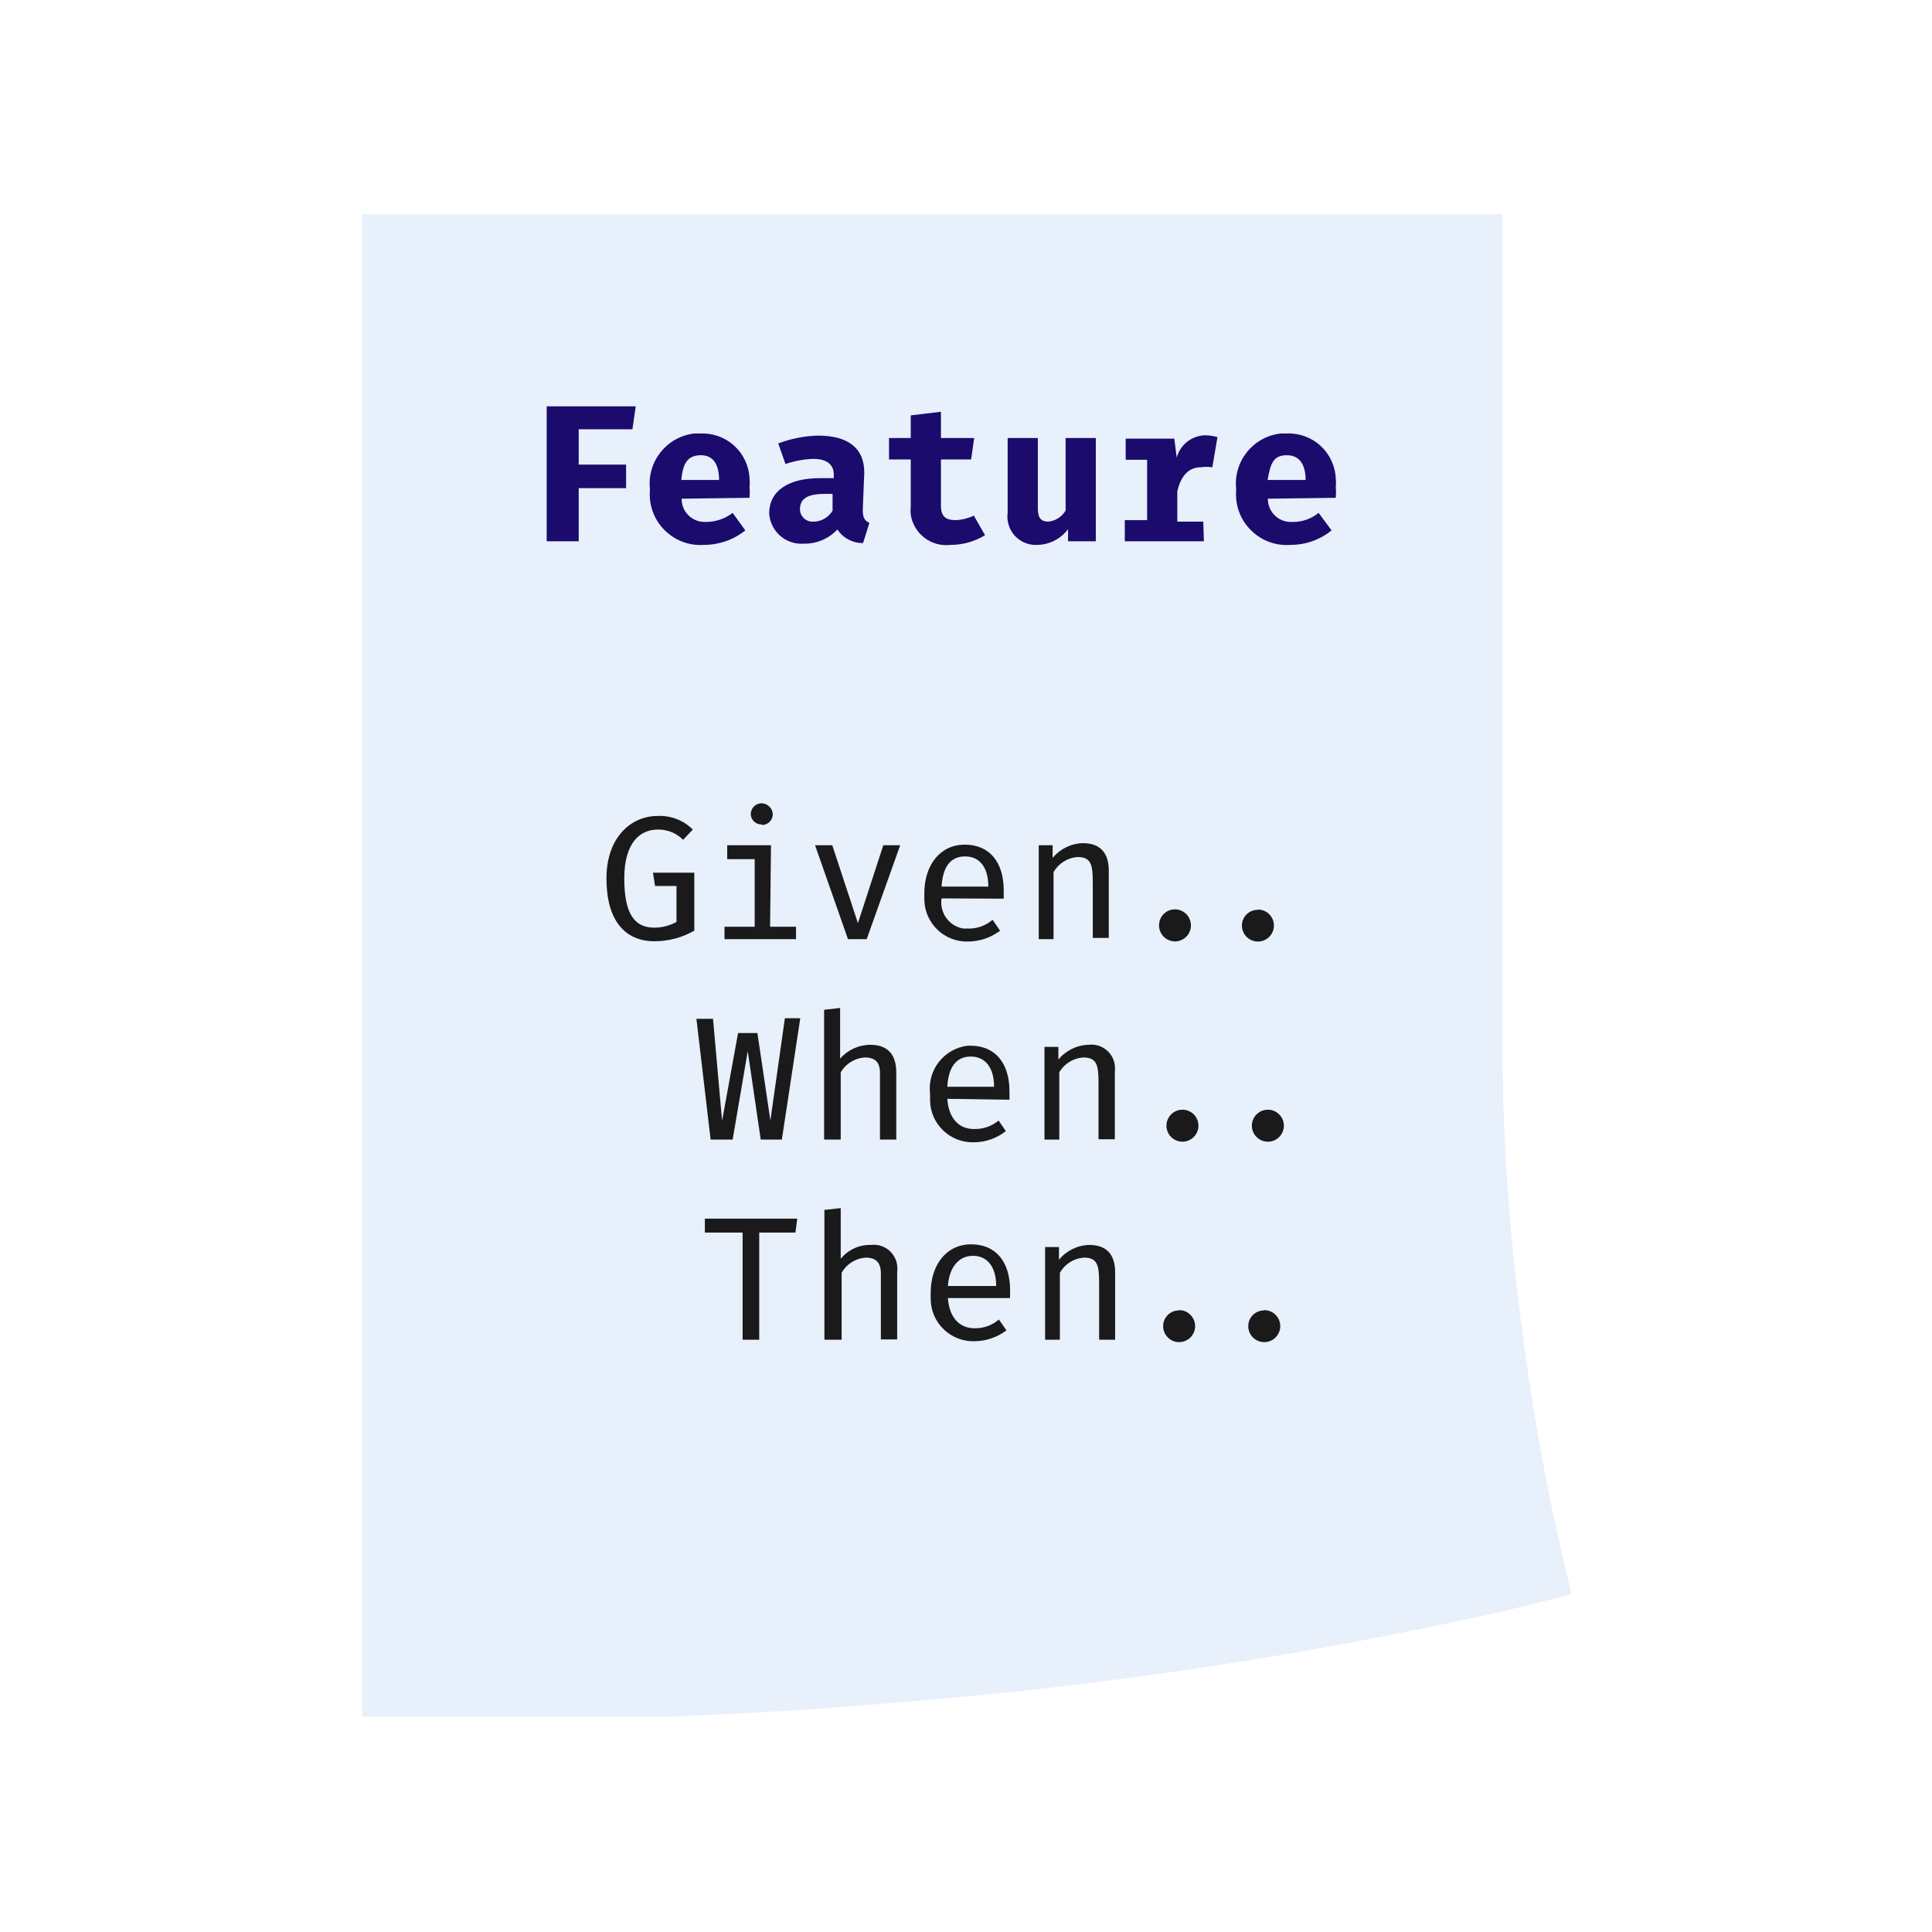
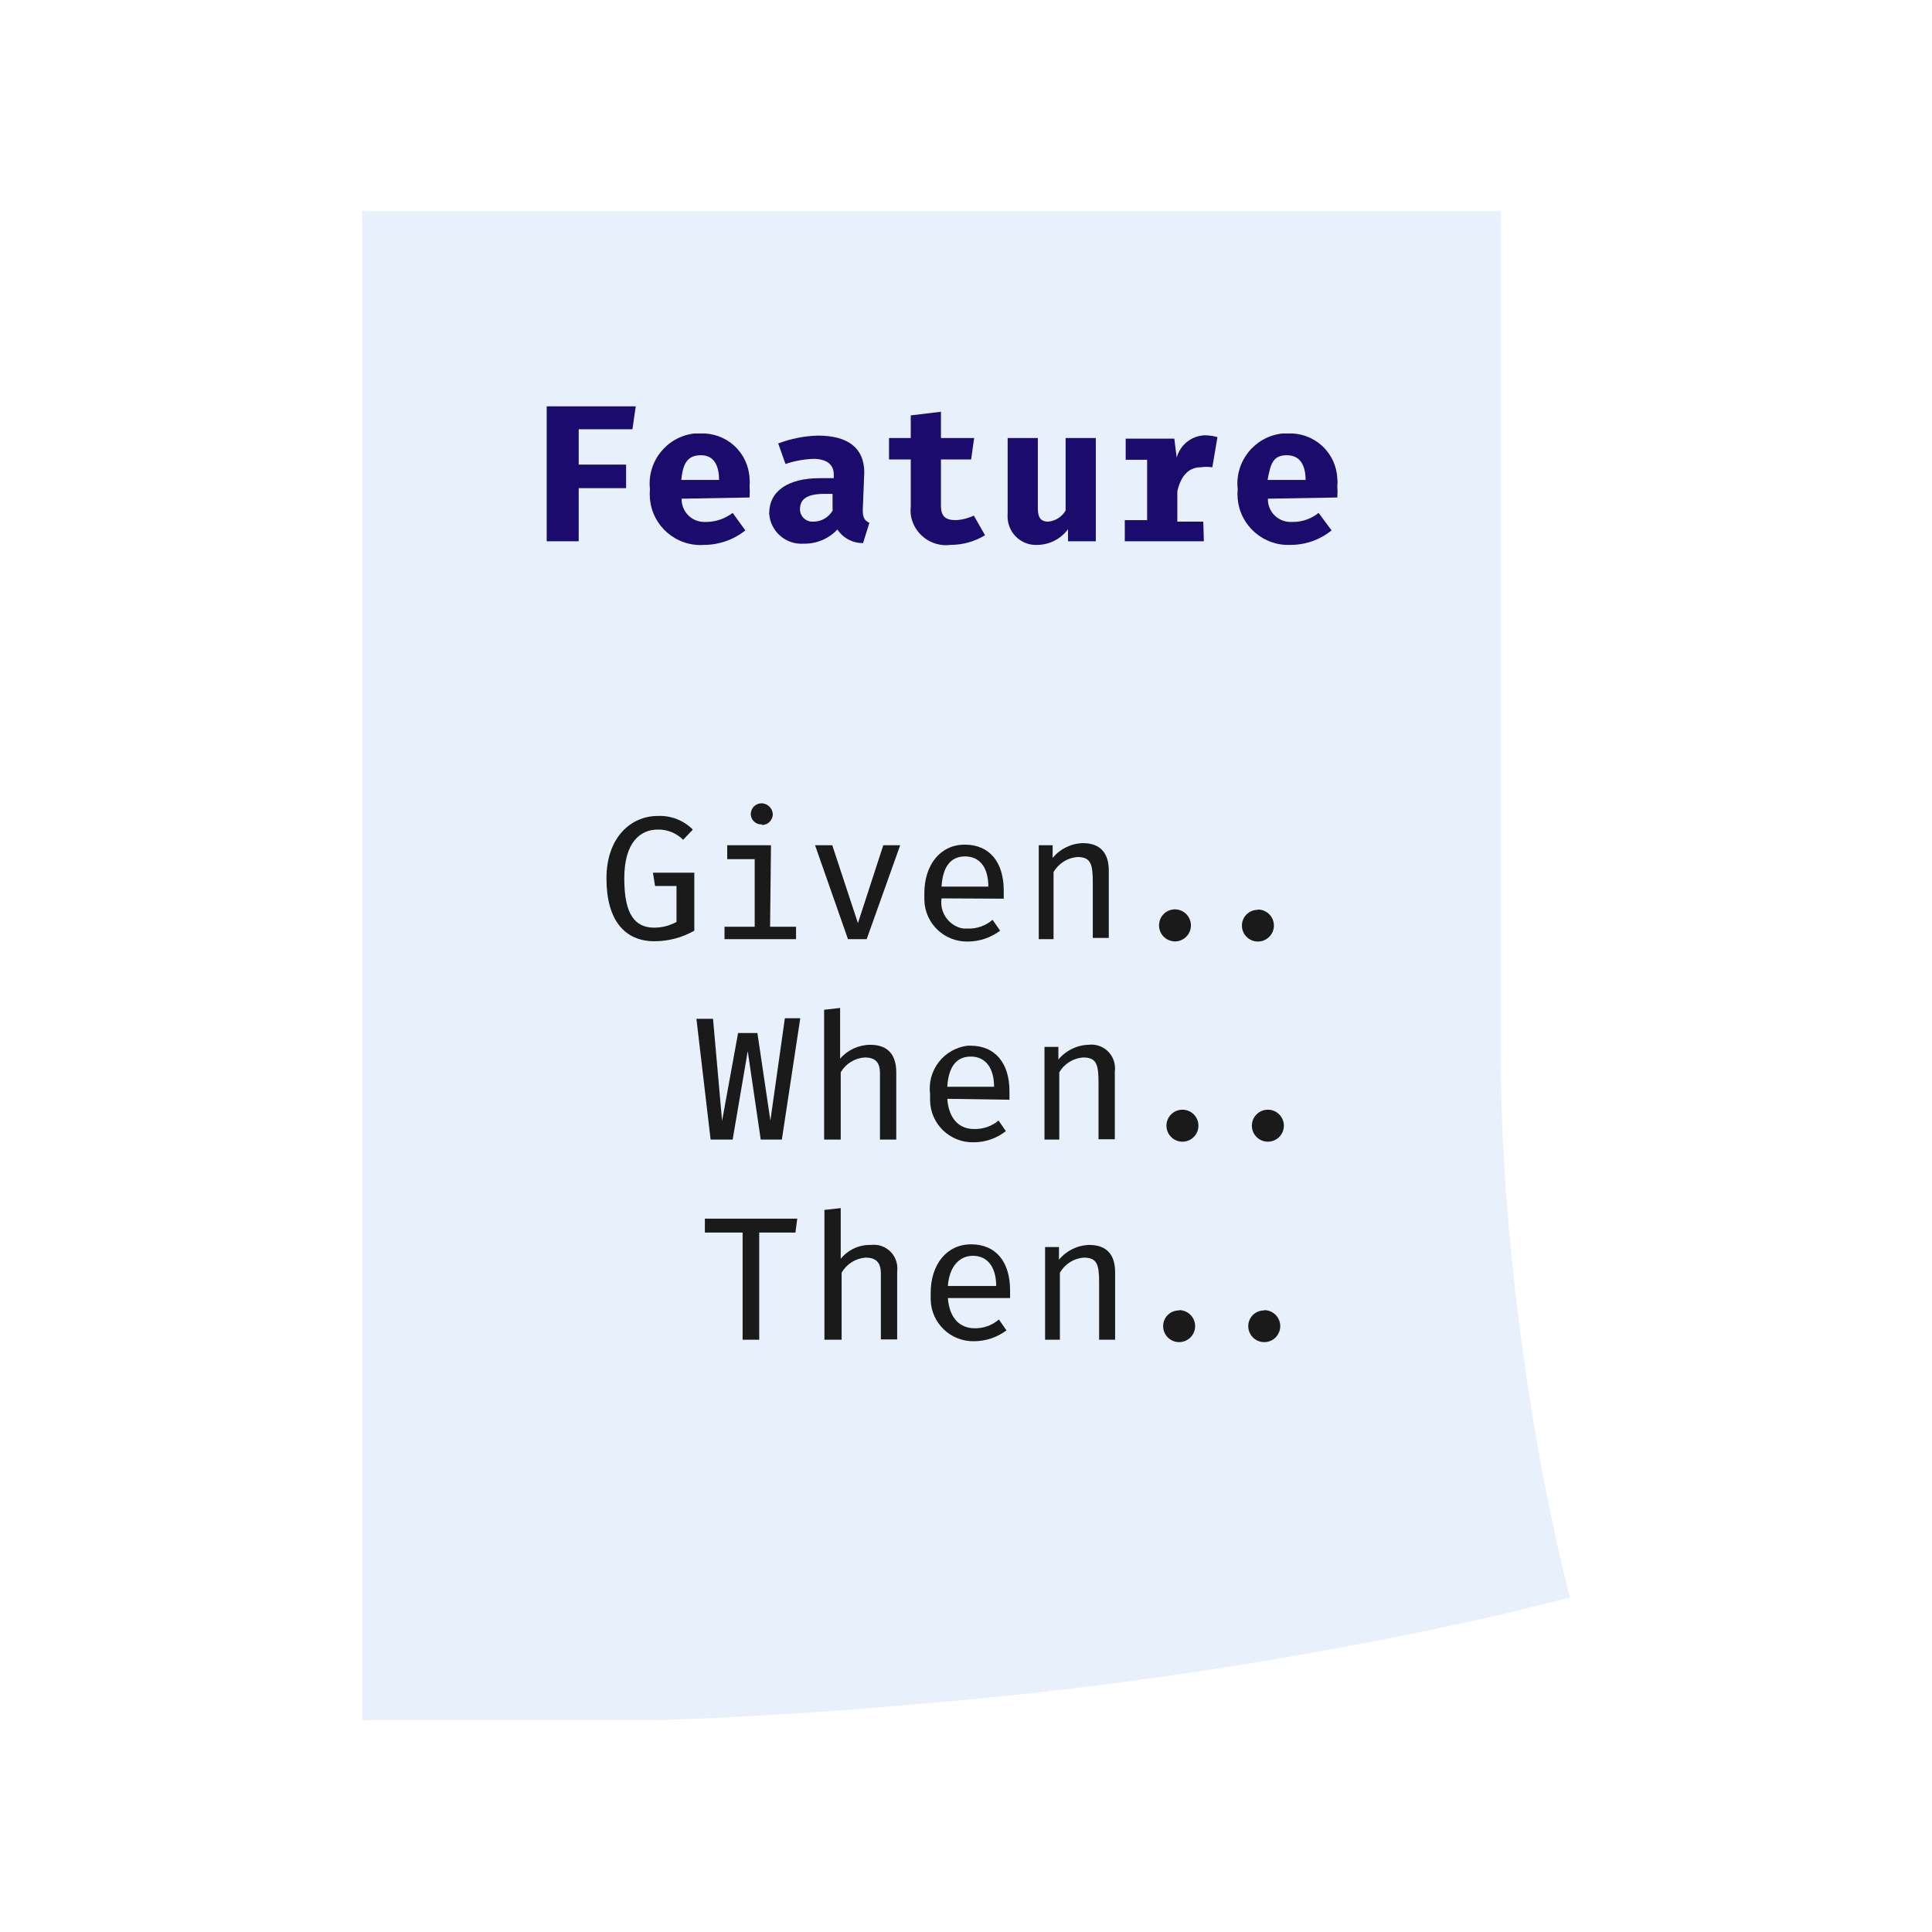
<svg xmlns="http://www.w3.org/2000/svg" id="main" viewBox="0 0 64 64">
  <rect x="-14.93" y="-15.36" width="94.48" height="94.48" style="fill:none;stroke:#000;stroke-miterlimit:10" />
-   <path d="M52.06,52.81l-2.29.57a142.65,142.65,0,0,1-19.84,3q-4.11.36-8,.49H12V7.1H49.77V34.53c0,2,.09,4.11.29,6.32.12,1.24.26,2.51.44,3.79A75.44,75.44,0,0,0,52.06,52.81Z" style="fill:#e7f0fb" />
+   <path d="M52,52.92l-2.29.57a140.8,140.8,0,0,1-19.81,3c-2.73.24-5.4.4-8,.49H12V7H49.71V34.56c0,2,.09,4.13.29,6.35.12,1.24.26,2.52.44,3.8A75.69,75.69,0,0,0,52,52.92Z" style="fill:#e7f0fb" />
  <path d="M20.09,29.1c0-1.38.83-2.07,1.69-2.07a1.54,1.54,0,0,1,1.17.45l-.32.34a1.15,1.15,0,0,0-.84-.34c-.57,0-1.11.41-1.11,1.62s.36,1.63,1,1.63a1.53,1.53,0,0,0,.73-.19V29.35H21.7l-.07-.44H23v1.92a2.66,2.66,0,0,1-1.32.35C20.7,31.18,20.09,30.49,20.09,29.1Z" style="fill:#1a1a1a" />
  <path d="M25.51,30.7h.86v.41H24V30.7h1V28.46h-.91V28h1.45Zm-.27-3.39a.35.35,0,0,1-.37-.33h0a.36.36,0,0,1,.35-.37h0a.38.38,0,0,1,.38.36h0a.36.36,0,0,1-.36.36h0Z" style="fill:#1a1a1a" />
  <path d="M28.71,31.11h-.62L27,28h.57l.85,2.58h0L29.26,28h.56Z" style="fill:#1a1a1a" />
  <path d="M31.19,29.76a.88.88,0,0,0,.72,1h.16a1.19,1.19,0,0,0,.81-.29l.25.36a1.79,1.79,0,0,1-1.07.36,1.41,1.41,0,0,1-1.44-1.38h0v-.22c0-.93.52-1.61,1.34-1.61s1.29.58,1.29,1.52v.27Zm0-.39h1.55c0-.64-.29-1-.77-1S31.23,28.71,31.19,29.37Z" style="fill:#1a1a1a" />
  <path d="M34.41,31.11V28h.46v.42a1.34,1.34,0,0,1,1-.49c.59,0,.86.34.86.91v2.23H36.2V29.23c0-.6-.06-.84-.51-.84a1,1,0,0,0-.79.5v2.22Z" style="fill:#1a1a1a" />
  <path d="M38.84,30.13A.53.53,0,0,1,39,31.18a.38.38,0,0,1-.15,0,.53.53,0,0,1-.45-.6h0A.52.52,0,0,1,38.84,30.13Z" style="fill:#1a1a1a" />
  <path d="M41.67,30.13a.53.53,0,1,1-.53.53h0a.52.52,0,0,1,.52-.52h0Z" style="fill:#1a1a1a" />
  <path d="M25.9,37.75h-.7l-.43-2.93h0l-.5,2.93h-.73l-.47-4h.55l.3,3.38h0l.53-2.91h.64l.43,2.9h0L26,33.73h.51Z" style="fill:#1a1a1a" />
  <path d="M27.3,37.75v-4.3l.53-.06v1.68a1.33,1.33,0,0,1,1-.46c.59,0,.86.34.86.91v2.23h-.54v-2.2c0-.37-.16-.52-.51-.52a1,1,0,0,0-.79.49v2.23Z" style="fill:#1a1a1a" />
  <path d="M31.38,36.4c.05.68.41,1,.88,1a1.22,1.22,0,0,0,.82-.28l.24.35a1.72,1.72,0,0,1-1.07.37,1.41,1.41,0,0,1-1.44-1.38h0v-.22a1.43,1.43,0,0,1,1.24-1.6h.1c.81,0,1.29.57,1.29,1.51v.28Zm0-.4h1.55c0-.63-.29-1-.77-1S31.42,35.34,31.38,36Z" style="fill:#1a1a1a" />
  <path d="M34.6,37.75V34.68h.46v.42a1.34,1.34,0,0,1,1-.49.78.78,0,0,1,.87.68h0a.81.81,0,0,1,0,.22v2.23h-.54V35.87c0-.6-.06-.84-.51-.84a1,1,0,0,0-.79.49v2.23Z" style="fill:#1a1a1a" />
  <path d="M39.17,36.76a.53.53,0,1,1-.53.53h0A.53.53,0,0,1,39.17,36.76Z" style="fill:#1a1a1a" />
  <path d="M42,36.76a.53.53,0,1,1-.53.53h0A.53.53,0,0,1,42,36.76Z" style="fill:#1a1a1a" />
  <path d="M25.15,40.83v3.55H24.6V40.83H23.35v-.46h3.06l-.06.46Z" style="fill:#1a1a1a" />
  <path d="M27.31,44.38v-4.3l.54-.06V41.7a1.24,1.24,0,0,1,1-.46.78.78,0,0,1,.87.68h0a.81.81,0,0,1,0,.22v2.23h-.54V42.19c0-.37-.16-.53-.51-.53a1,1,0,0,0-.79.5v2.22Z" style="fill:#1a1a1a" />
  <path d="M31.4,43c.05.68.41,1,.88,1a1.19,1.19,0,0,0,.81-.29l.25.36a1.79,1.79,0,0,1-1.07.36,1.41,1.41,0,0,1-1.44-1.38h0v-.22c0-.93.52-1.61,1.34-1.61s1.29.58,1.29,1.52V43Zm0-.4H33c0-.63-.29-1-.77-1S31.44,42,31.4,42.6Z" style="fill:#1a1a1a" />
  <path d="M34.62,44.38V41.31h.46v.42a1.34,1.34,0,0,1,1-.49c.6,0,.86.34.86.91v2.23h-.53V42.5c0-.6-.06-.84-.51-.84a1,1,0,0,0-.79.5v2.22Z" style="fill:#1a1a1a" />
  <path d="M39.06,43.4a.53.53,0,1,1-.53.53h0a.52.52,0,0,1,.52-.52h0Z" style="fill:#1a1a1a" />
  <path d="M41.88,43.4a.53.53,0,1,1-.53.53h0a.52.52,0,0,1,.52-.52h0Z" style="fill:#1a1a1a" />
  <path d="M19.17,14.22v1.17h1.57v.78H19.17v1.76H18.11V13.46h2.95l-.11.76Z" style="fill:#1a0b6d" />
-   <path d="M22.58,16.52a.76.76,0,0,0,.74.77h.08a1.45,1.45,0,0,0,.87-.3l.42.58a2.19,2.19,0,0,1-1.36.48,1.68,1.68,0,0,1-1.8-1.53,1.71,1.71,0,0,1,0-.32A1.67,1.67,0,0,1,23,14.36h.2a1.56,1.56,0,0,1,1.63,1.5h0a1.13,1.13,0,0,1,0,.26,2.29,2.29,0,0,1,0,.37Zm0-.62h1.24c0-.48-.17-.82-.6-.82s-.6.25-.65.82Z" style="fill:#1a0b6d" />
-   <path d="M28.58,16.9c0,.26.07.35.22.42l-.21.67a1,1,0,0,1-.85-.45,1.49,1.49,0,0,1-1.12.47,1.07,1.07,0,0,1-1.14-1h0c0-.74.62-1.17,1.68-1.17h.46v-.12c0-.35-.26-.52-.68-.52a3.25,3.25,0,0,0-.92.17l-.24-.68a4,4,0,0,1,1.32-.26c1,0,1.53.42,1.53,1.22Zm-1,0v-.54h-.26c-.57,0-.82.16-.82.51a.41.41,0,0,0,.41.41h0A.74.74,0,0,0,27.59,16.9Z" style="fill:#1a0b6d" />
-   <path d="M32.63,17.73a2.18,2.18,0,0,1-1.14.32,1.19,1.19,0,0,1-1.32-1,1.22,1.22,0,0,1,0-.27V15.22h-.72v-.71h.72v-.75l1-.12v.87h1.1l-.1.71h-1v1.54c0,.34.15.47.49.47a1.56,1.56,0,0,0,.6-.15Z" style="fill:#1a0b6d" />
-   <path d="M34.38,14.51v2.34c0,.33.13.43.34.43a.74.74,0,0,0,.58-.37v-2.4h1v3.42h-.92v-.4a1.3,1.3,0,0,1-1,.52.94.94,0,0,1-1-1.07V14.51Z" style="fill:#1a0b6d" />
-   <path d="M39.88,17.93H37.26v-.7H38v-2h-.71v-.7H38.9l.08.63a1,1,0,0,1,.92-.74,1.54,1.54,0,0,1,.43.06l-.17,1a1.27,1.27,0,0,0-.39,0c-.43,0-.67.34-.77.8v1h.86Z" style="fill:#1a0b6d" />
-   <path d="M42,16.52a.76.76,0,0,0,.74.77h.08a1.33,1.33,0,0,0,.86-.3l.43.58a2.15,2.15,0,0,1-1.36.48,1.68,1.68,0,0,1-1.8-1.53,1.71,1.71,0,0,1,0-.32,1.67,1.67,0,0,1,1.48-1.84h.19a1.56,1.56,0,0,1,1.63,1.5h0a1.13,1.13,0,0,1,0,.26,2.29,2.29,0,0,1,0,.37Zm0-.62h1.25c0-.48-.18-.82-.62-.82s-.54.25-.64.82Z" style="fill:#1a0b6d" />
+   <path d="M22.58,16.52a.75.75,0,0,0,.74.77h.08a1.45,1.45,0,0,0,.87-.3l.42.58a2.19,2.19,0,0,1-1.36.48,1.68,1.68,0,0,1-1.8-1.53,1.71,1.71,0,0,1,0-.32A1.67,1.67,0,0,1,23,14.36h.2a1.56,1.56,0,0,1,1.63,1.49h0a1.13,1.13,0,0,1,0,.26,2.29,2.29,0,0,1,0,.37Zm0-.62h1.24c0-.48-.17-.82-.6-.82s-.6.25-.65.82Z" style="fill:#1a0b6d" />
+   <path d="M28.58,16.9c0,.26.07.35.22.42l-.21.67a1,1,0,0,1-.85-.45,1.49,1.49,0,0,1-1.12.47,1.07,1.07,0,0,1-1.14-1h0c0-.74.62-1.17,1.68-1.17h.46v-.12c0-.35-.26-.52-.68-.52a3.25,3.25,0,0,0-.92.17l-.24-.68a4,4,0,0,1,1.32-.26c1,0,1.53.42,1.53,1.22Zm-1,0v-.54h-.26c-.57,0-.82.16-.82.51a.41.41,0,0,0,.41.41h0a.74.74,0,0,0,.68-.38Z" style="fill:#1a0b6d" />
+   <path d="M32.63,17.73a2.18,2.18,0,0,1-1.14.32,1.18,1.18,0,0,1-1.32-1,1.22,1.22,0,0,1,0-.27V15.22h-.72v-.71h.72v-.75l1-.12v.87h1.1l-.1.71h-1v1.54c0,.34.15.47.49.47a1.56,1.56,0,0,0,.6-.15Z" style="fill:#1a0b6d" />
+   <path d="M34.38,14.51v2.34c0,.33.13.43.34.43a.74.74,0,0,0,.58-.37v-2.4h1v3.42h-.92v-.4a1.28,1.28,0,0,1-1,.52.94.94,0,0,1-1-.87,1.34,1.34,0,0,1,0-.2V14.51Z" style="fill:#1a0b6d" />
+   <path d="M39.88,17.93H37.26v-.7H38v-2h-.71v-.7H38.9l.08.63a1,1,0,0,1,.92-.74,1.54,1.54,0,0,1,.43.06l-.17,1a1.28,1.28,0,0,0-.39,0c-.43,0-.67.34-.77.8v1h.86Z" style="fill:#1a0b6d" />
+   <path d="M42,16.52a.75.75,0,0,0,.74.77h.08a1.34,1.34,0,0,0,.86-.3l.43.58a2.15,2.15,0,0,1-1.36.48A1.68,1.68,0,0,1,41,16.52a1.71,1.71,0,0,1,0-.32,1.67,1.67,0,0,1,1.48-1.84h.19a1.56,1.56,0,0,1,1.63,1.49h0a1.13,1.13,0,0,1,0,.26,2.29,2.29,0,0,1,0,.37Zm0-.62h1.25c0-.48-.18-.82-.62-.82s-.54.25-.64.82Z" style="fill:#1a0b6d" />
</svg>
